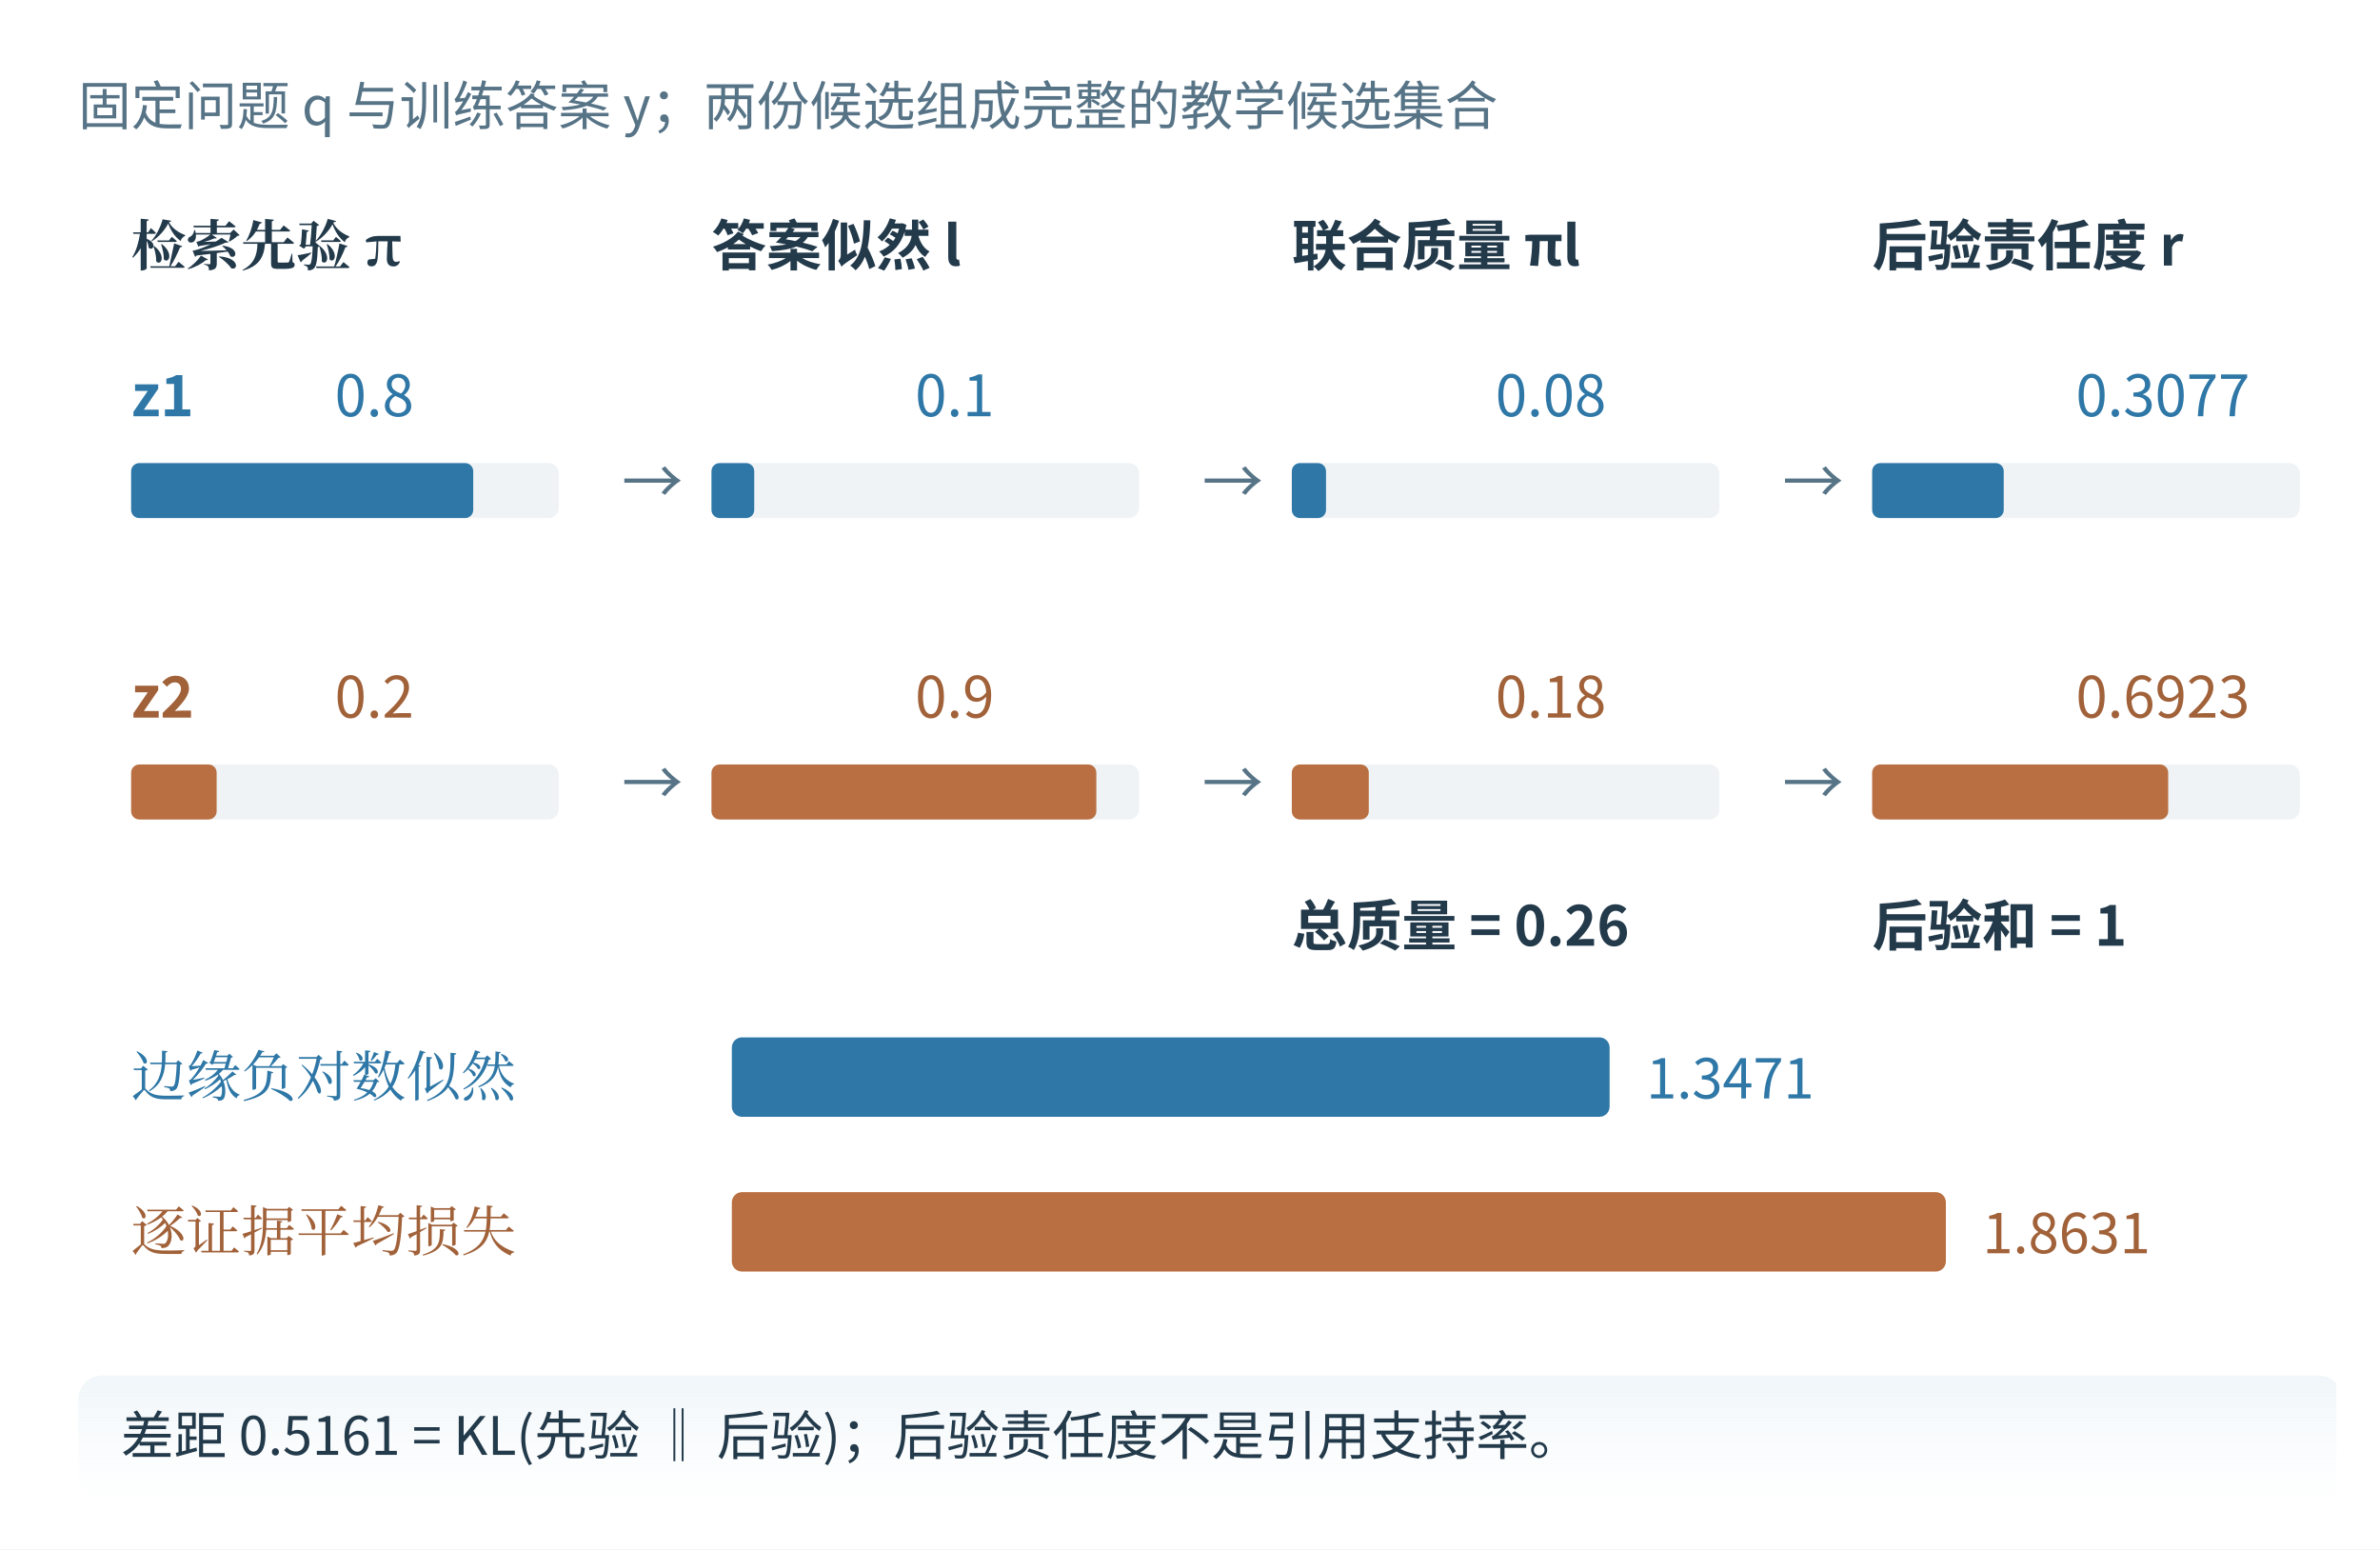
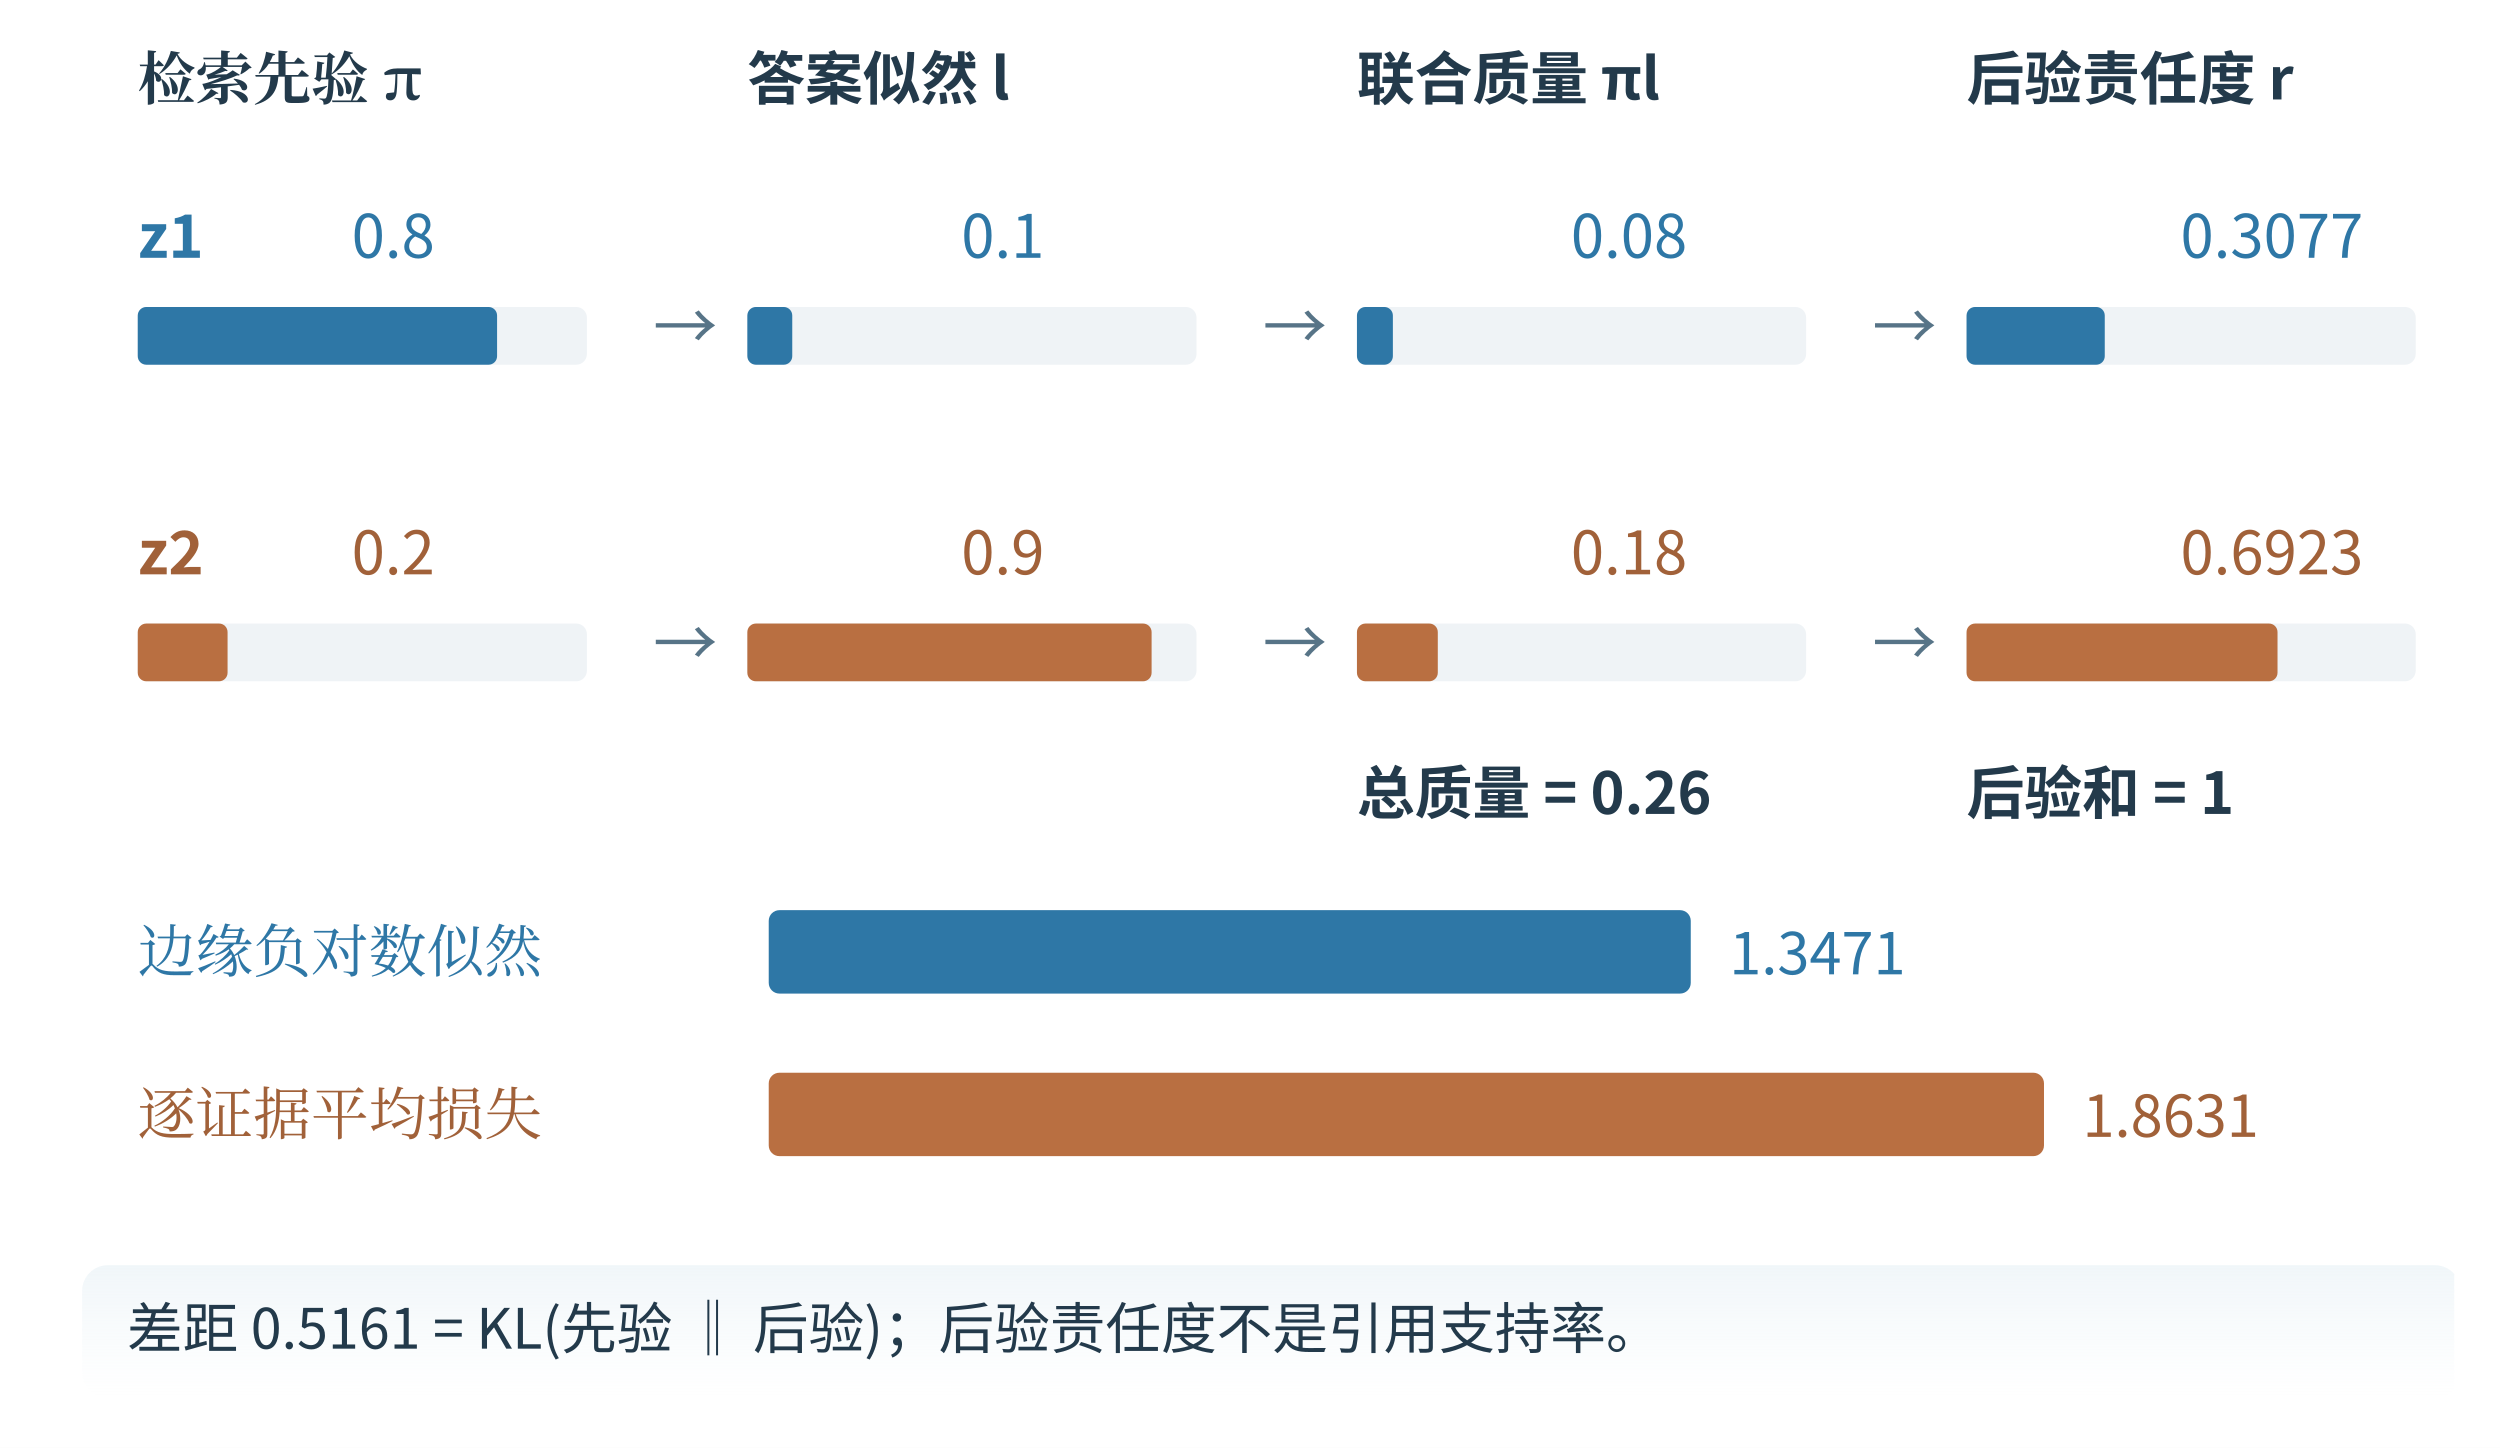
- <svg xmlns="http://www.w3.org/2000/svg" width="1168.79" height="760.788" viewBox="5.606 38.606 1168.79 760.788" role="img" aria-labelledby="title desc">
+ <svg xmlns="http://www.w3.org/2000/svg" width="1168.79" height="676.523" viewBox="5.606 122.484 1168.79 676.523" role="img" aria-labelledby="title desc">
  <defs>
    <linearGradient id="book-wash-eef4f9" x1="0" y1="0" x2="0" y2="1">
      <stop offset="0" stop-color="#f0f6f9" />
      <stop offset="1" stop-color="#ffffff" stop-opacity=".64" />
    </linearGradient>
  </defs>
  <rect id="edition-paper" x="5.606" y="38.606" width="1168.79" height="760.788" fill="#ffffff" />
  <svg id="edition-view" x="27" y="60" width="1126" height="718" viewBox="27 60 1126 718" overflow="hidden">
    <rect x="27" y="60" width="1126" height="718" fill="#ffffff" />
    <rect width="1200" height="810" fill="#ffffff" />
    <g font-family="Microsoft YaHei, Noto Sans CJK SC, sans-serif" fill="#233a4b">
-       <text x="44" y="100" font-size="26" fill="#577487" text-anchor="start" font-weight="400">固定问题 q 与训练答案 y；两份候选组成完整的教学候选集合</text>
      <text x="70" y="169" font-size="27" fill="#233a4b" text-anchor="start" font-weight="700" font-family="SimSun, Noto Serif CJK SC, STSong, Microsoft YaHei, serif">检索先验 π</text>
      <text x="355" y="169" font-size="27" fill="#233a4b" text-anchor="start" font-weight="700">答案似然 l</text>
      <text x="640" y="169" font-size="27" fill="#233a4b" text-anchor="start" font-weight="700">联合质量 πl</text>
      <text x="925" y="169" font-size="27" fill="#233a4b" text-anchor="start" font-weight="700">后验责任度 r</text>
      <text x="70" y="243" font-size="28" fill="#2e77a6" text-anchor="start" font-weight="700">z1</text>
      <text x="170" y="243" font-size="28" fill="#2e77a6" text-anchor="start" font-weight="400">0.8</text>
      <rect x="70" y="266" width="210" height="27" rx="5" fill="#eff3f6" stroke="none" />
      <rect x="70" y="266" width="168.0" height="27" rx="4" fill="#2e77a6" stroke="none" />
      <text x="311" y="286" font-size="30" fill="#577487" text-anchor="start" font-weight="400">→</text>
      <text x="455" y="243" font-size="28" fill="#2e77a6" text-anchor="start" font-weight="400">0.1</text>
      <rect x="355" y="266" width="210" height="27" rx="5" fill="#eff3f6" stroke="none" />
      <rect x="355" y="266" width="21.0" height="27" rx="4" fill="#2e77a6" stroke="none" />
      <text x="596" y="286" font-size="30" fill="#577487" text-anchor="start" font-weight="400">→</text>
      <text x="740" y="243" font-size="28" fill="#2e77a6" text-anchor="start" font-weight="400">0.08</text>
      <rect x="640" y="266" width="210" height="27" rx="5" fill="#eff3f6" stroke="none" />
      <rect x="640" y="266" width="16.8" height="27" rx="4" fill="#2e77a6" stroke="none" />
      <text x="881" y="286" font-size="30" fill="#577487" text-anchor="start" font-weight="400">→</text>
      <text x="1025" y="243" font-size="28" fill="#2e77a6" text-anchor="start" font-weight="400">0.3077</text>
      <rect x="925" y="266" width="210" height="27" rx="5" fill="#eff3f6" stroke="none" />
      <rect x="925" y="266" width="64.615" height="27" rx="4" fill="#2e77a6" stroke="none" />
      <text x="70" y="391" font-size="28" fill="#a16139" text-anchor="start" font-weight="700">z2</text>
      <text x="170" y="391" font-size="28" fill="#a16139" text-anchor="start" font-weight="400">0.2</text>
      <rect x="70" y="414" width="210" height="27" rx="5" fill="#eff3f6" stroke="none" />
      <rect x="70" y="414" width="42.0" height="27" rx="4" fill="#b96f41" stroke="none" />
      <text x="311" y="434" font-size="30" fill="#577487" text-anchor="start" font-weight="400">→</text>
      <text x="455" y="391" font-size="28" fill="#a16139" text-anchor="start" font-weight="400">0.9</text>
      <rect x="355" y="414" width="210" height="27" rx="5" fill="#eff3f6" stroke="none" />
      <rect x="355" y="414" width="189.0" height="27" rx="4" fill="#b96f41" stroke="none" />
      <text x="596" y="434" font-size="30" fill="#577487" text-anchor="start" font-weight="400">→</text>
      <text x="740" y="391" font-size="28" fill="#a16139" text-anchor="start" font-weight="400">0.18</text>
      <rect x="640" y="414" width="210" height="27" rx="5" fill="#eff3f6" stroke="none" />
      <rect x="640" y="414" width="37.8" height="27" rx="4" fill="#b96f41" stroke="none" />
      <text x="881" y="434" font-size="30" fill="#577487" text-anchor="start" font-weight="400">→</text>
      <text x="1025" y="391" font-size="28" fill="#a16139" text-anchor="start" font-weight="400">0.6923</text>
      <rect x="925" y="414" width="210" height="27" rx="5" fill="#eff3f6" stroke="none" />
      <rect x="925" y="414" width="145.385" height="27" rx="4" fill="#b96f41" stroke="none" />
      <text x="640" y="503" font-size="27" fill="#233a4b" text-anchor="start" font-weight="700">总质量 = 0.26</text>
      <text x="925" y="503" font-size="27" fill="#233a4b" text-anchor="start" font-weight="700">后验和 = 1</text>
      <text x="70" y="577" font-size="27" fill="#2e77a6" text-anchor="start" font-weight="400" font-family="SimSun, Noto Serif CJK SC, STSong, Microsoft YaHei, serif">边缘负对数似然</text>
      <text x="70" y="653" font-size="27" fill="#a16139" text-anchor="start" font-weight="400" font-family="SimSun, Noto Serif CJK SC, STSong, Microsoft YaHei, serif">逐证据平均损失</text>
      <rect x="365" y="548" width="431.064" height="39" rx="5" fill="#2e77a6" stroke="none" />
      <rect x="365" y="624" width="596.205" height="39" rx="5" fill="#b96f41" stroke="none" />
      <text x="814.064" y="578" font-size="27" fill="#2e77a6" text-anchor="start" font-weight="400">1.3471</text>
      <text x="979.205" y="654" font-size="27" fill="#a16139" text-anchor="start" font-weight="400">1.8631</text>
      <rect x="44" y="714" width="1112" height="62" rx="12" fill="url(#book-wash-eef4f9)" stroke="none" />
      <text x="65" y="753" font-size="26" fill="#233a4b" text-anchor="start" font-weight="400">差距 0.5161 = KL(先验 ‖ 后验)；后验责任度不是引用支持率。</text>
    </g>
  </svg>
</svg>
